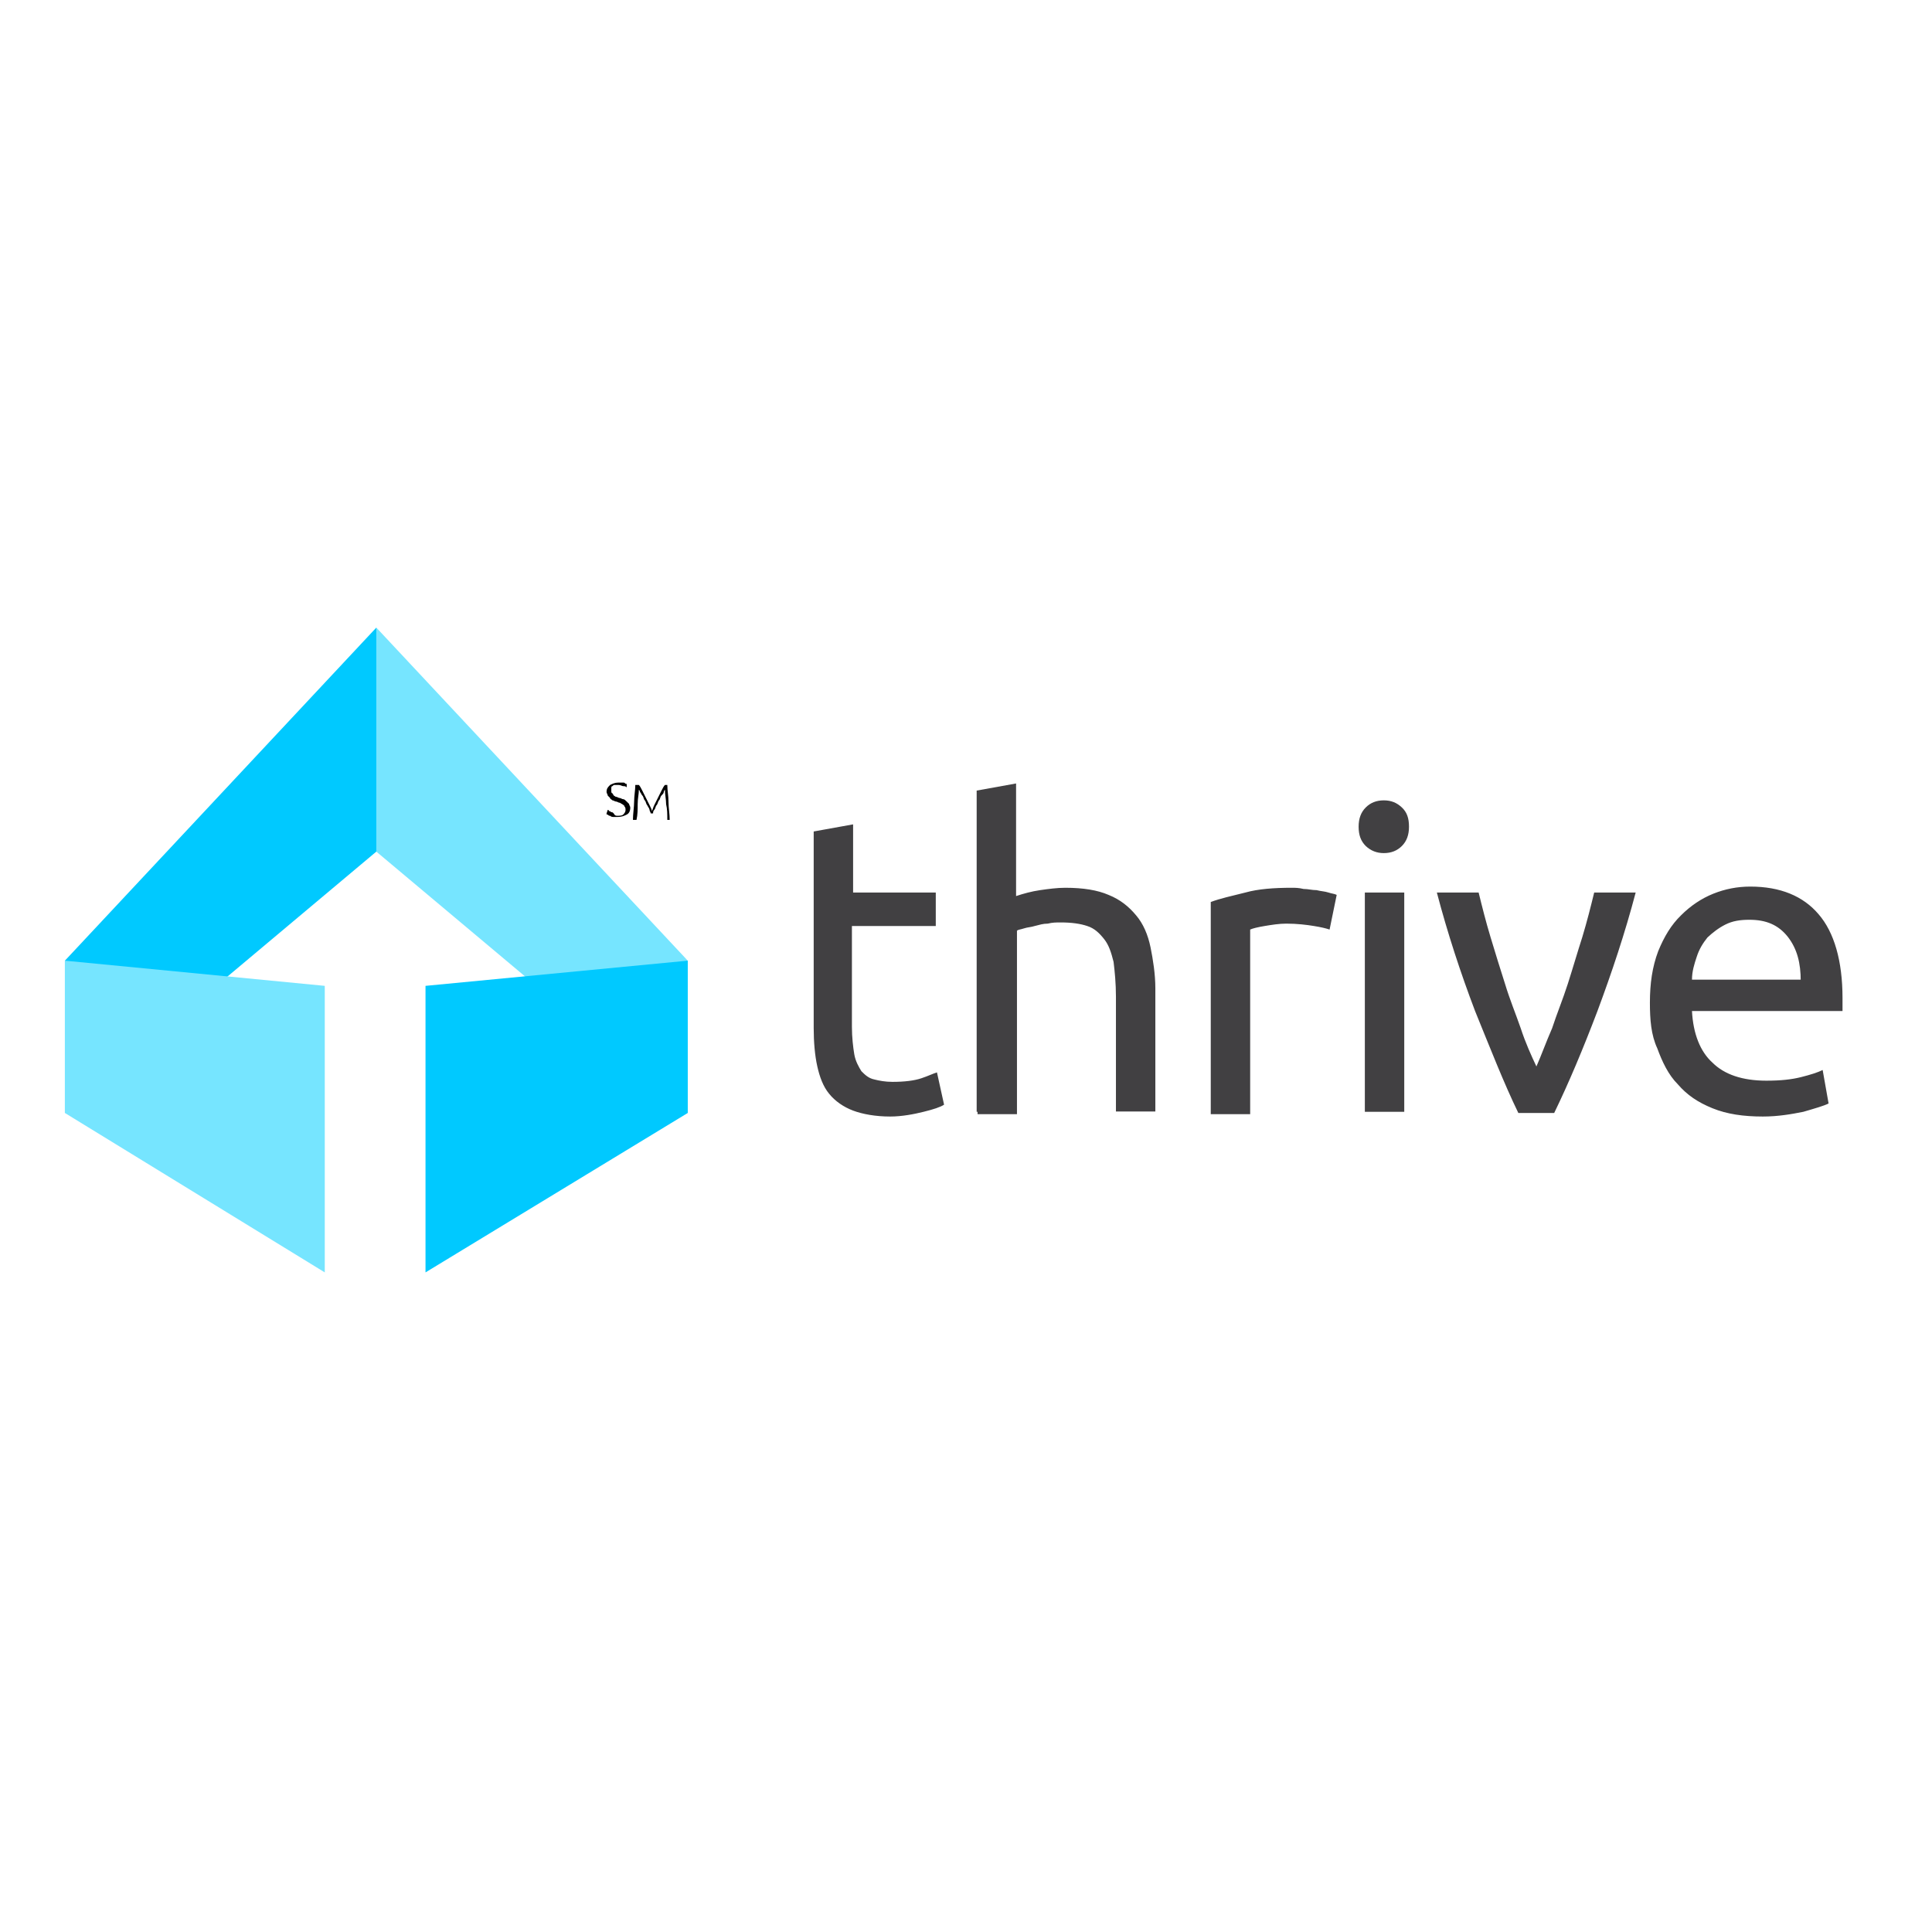
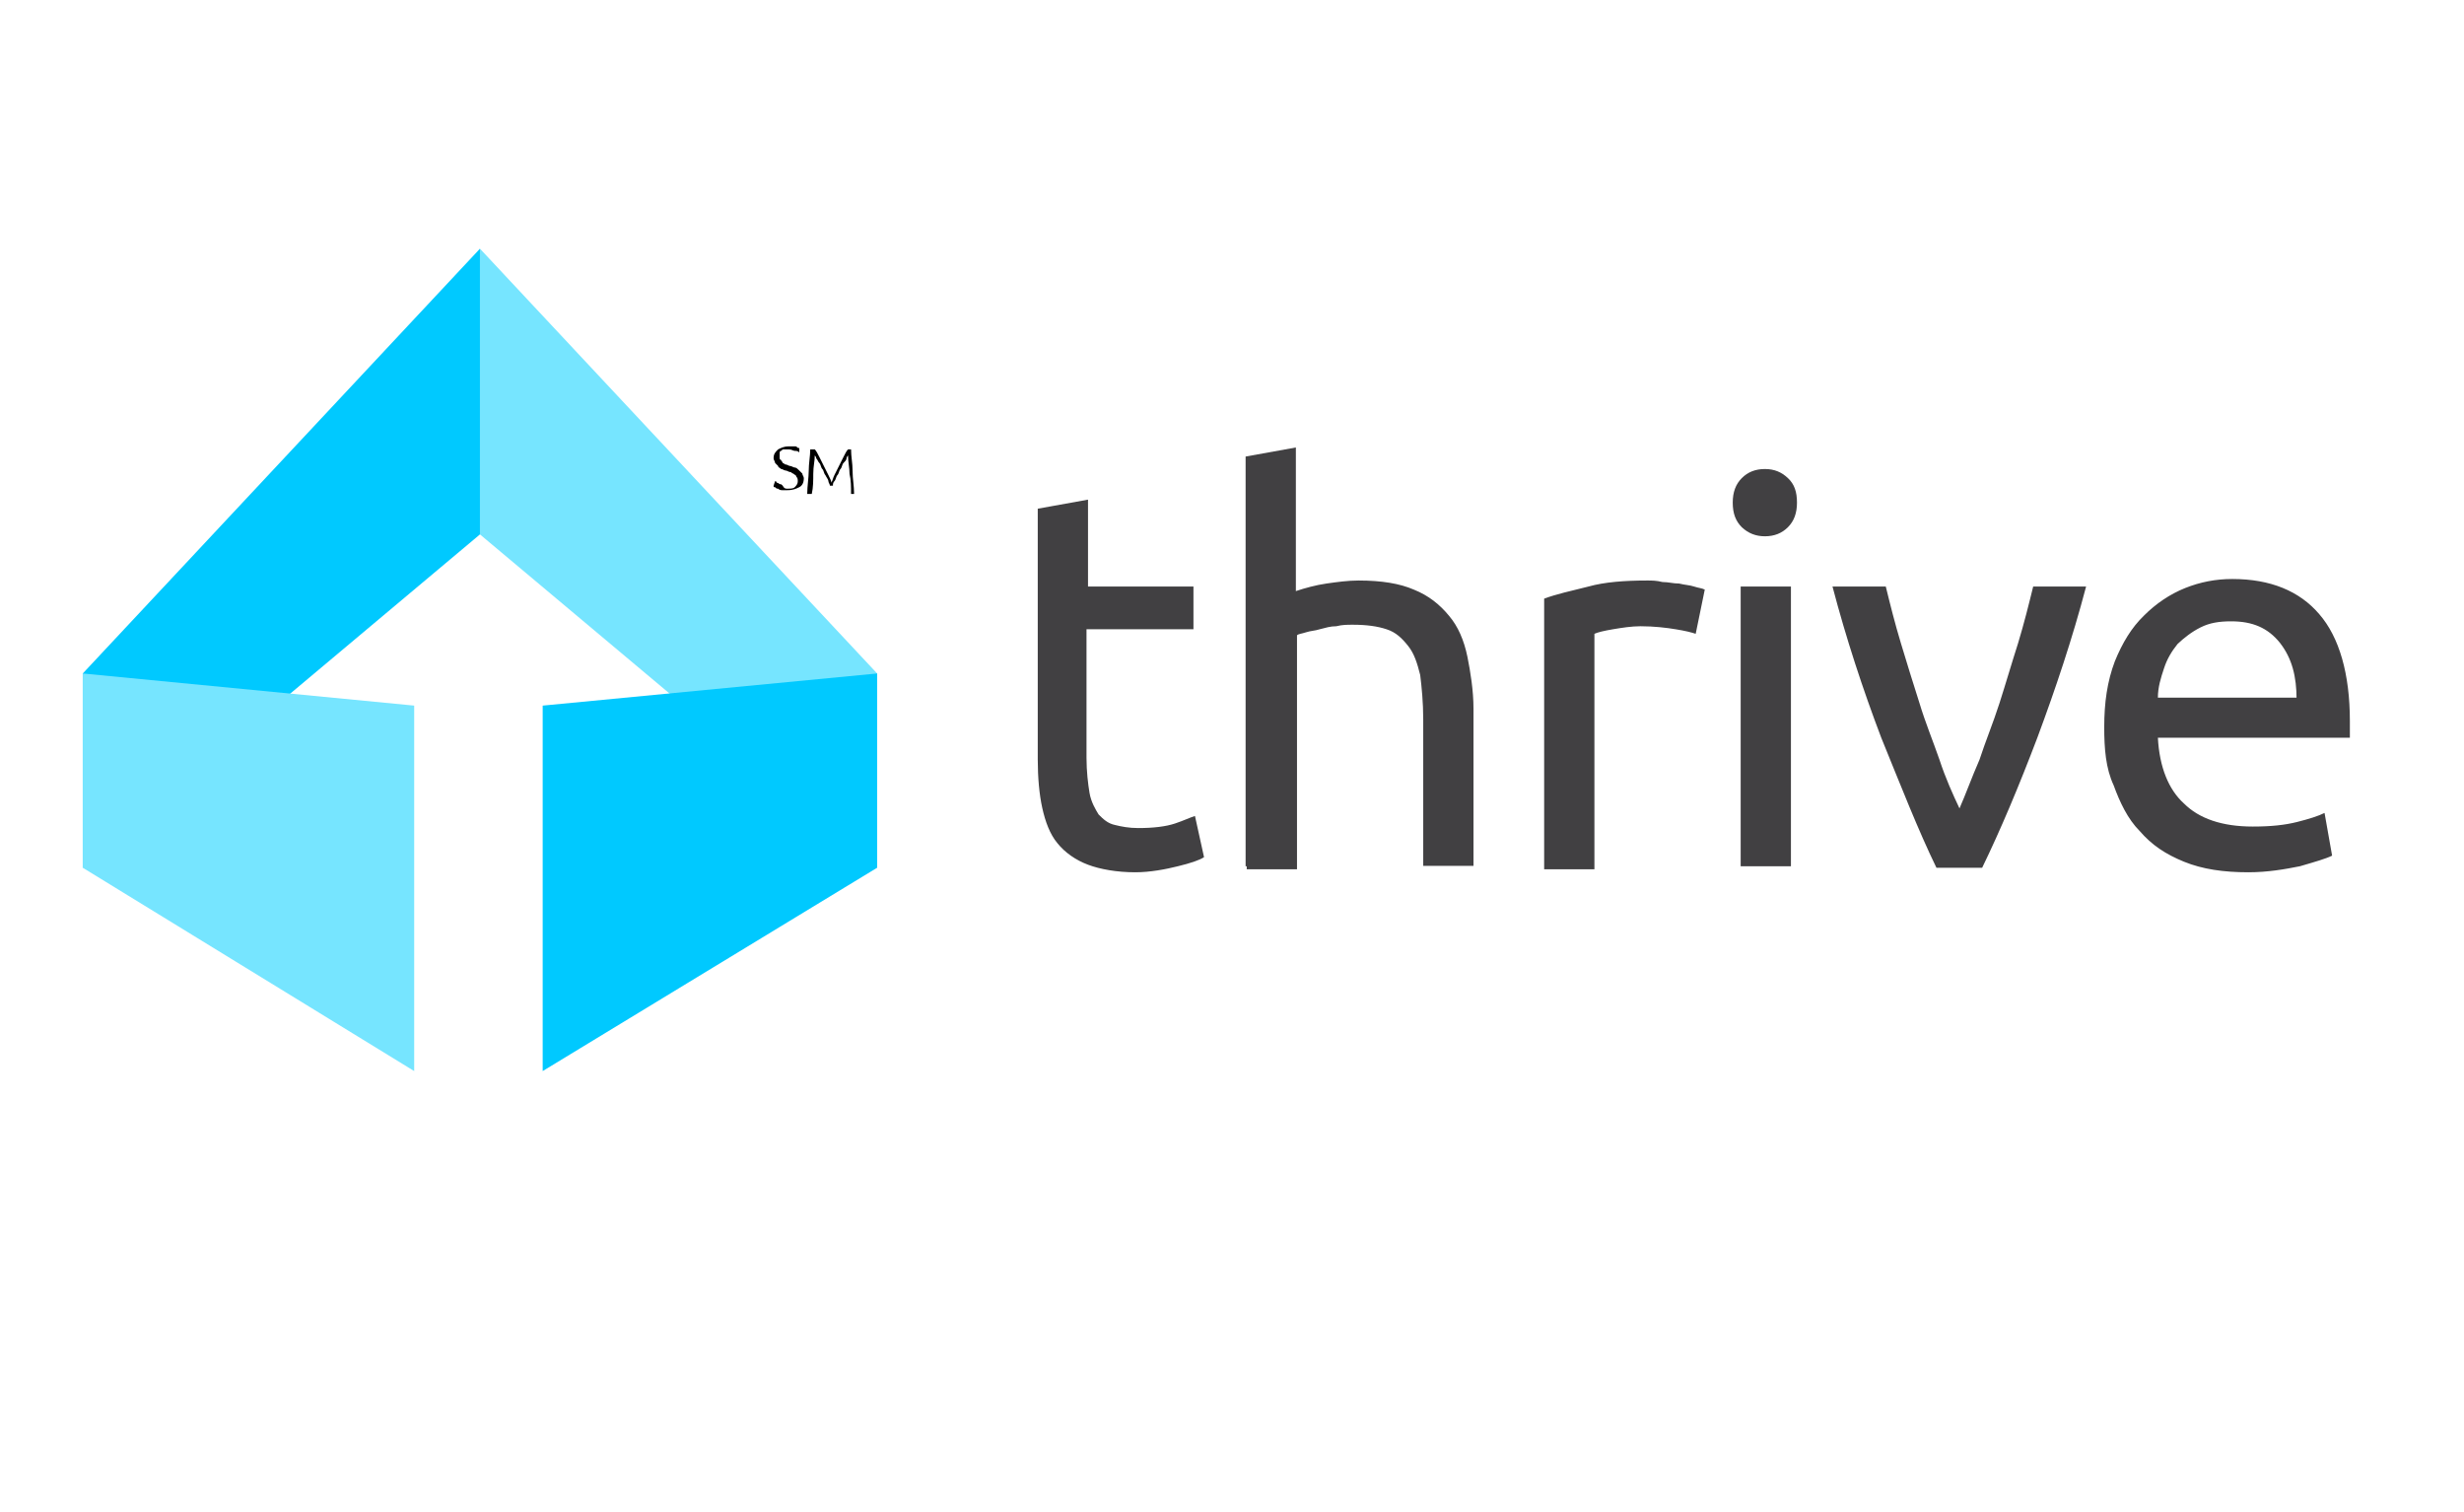
- <svg xmlns="http://www.w3.org/2000/svg" version="1.1" id="layer" x="0px" y="0px" viewBox="-153 -46 652 652" style="enable-background:new -153 -46 652 652;" xml:space="preserve">
+ <svg xmlns="http://www.w3.org/2000/svg" version="1.1" id="layer" x="0px" y="0px" viewBox="-153 100 652 400" style="enable-background:new -153 100 652 400;" xml:space="preserve">
  <style type="text/css">
	.st0{fill:#414042;}
	.st1{fill:#76E5FF;}
	.st2{fill:#00C9FF;}
</style>
  <path d="M55.3,229.3c0.8,0,1.6,0,2-0.4c0.4-0.4,0.8-0.8,0.8-1.6c0-0.4,0-0.8-0.4-1.2c0-0.4-0.4-0.4-0.8-0.8c-0.4,0-0.4-0.4-0.8-0.4  c-0.4,0-0.8-0.4-1.2-0.4c-0.4,0-0.8-0.4-1.2-0.4c-0.4-0.4-0.8-0.4-0.8-0.8c-0.4-0.4-0.4-0.4-0.8-0.8c0-0.4-0.4-0.8-0.4-1.2  c0-1.2,0.4-1.6,1.2-2.4c0.8-0.4,1.6-0.8,2.8-0.8c0.4,0,0.8,0,0.8,0c0.4,0,0.4,0,0.8,0c0.4,0,0.4,0,0.8,0.4c0.4,0,0.4,0,0.4,0.4  l0,0.8c-0.4-0.4-0.8-0.4-1.2-0.4c-0.4,0-0.8-0.4-1.6-0.4c-0.4,0-0.8,0-1.2,0c-0.4,0-0.4,0-0.8,0.4c-0.4,0-0.4,0.4-0.4,0.8  c0,0.4,0,0.4,0,0.8s0,0.8,0.4,0.8c0,0.4,0.4,0.4,0.4,0.8c0.4,0,0.4,0.4,0.8,0.4c0.4,0,0.8,0.4,1.2,0.4c0.4,0,0.8,0.4,1.2,0.4  c0.4,0,0.8,0.4,1.2,0.8c0.4,0.4,0.4,0.4,0.8,0.8c0,0.4,0.4,0.8,0.4,1.2c0,1.2-0.4,2-1.2,2.4c-0.8,0.4-1.6,0.8-3.2,0.8  c-0.4,0-0.8,0-1.2,0c-0.4,0-0.8,0-1.2-0.4c-0.4,0-0.4,0-0.8-0.4c-0.4,0-0.4,0-0.4-0.4l0.4-1.2c0,0,0.4,0,0.4,0.4c0,0,0.4,0,0.8,0.4  c0.4,0,0.4,0,0.8,0.4C54.5,229.3,54.9,229.3,55.3,229.3z" />
  <path d="M66.6,228.5c0-0.4-0.4-0.8-0.4-1.2c0-0.4-0.4-0.8-0.8-1.6c-0.4-0.4-0.4-1.2-0.8-1.6c-0.4-0.4-0.4-1.2-0.8-1.6  c-0.4-0.4-0.4-0.8-0.8-1.2c0-0.4-0.4-0.8-0.4-0.8c0,1.6-0.4,2.8-0.4,4.9c0,1.6,0,3.6-0.4,5.3h-1.2c0-2,0.4-4.4,0.4-6.1  c0-2,0.4-4,0.4-5.7h1.2c0.4,0.4,0.8,1.2,1.2,2s0.8,1.6,1.2,2.4s0.8,1.6,1.2,2.4c0.4,0.8,0.8,1.6,0.8,2c0.4-0.8,0.4-1.2,0.8-2  c0.4-0.8,0.8-1.6,1.2-2.4c0.4-0.8,0.8-1.6,1.2-2.4c0.4-0.8,0.8-1.6,1.2-2h0.8c0,2,0.4,3.6,0.4,5.7s0.4,4,0.4,6.1h-0.8  c0-2,0-3.6-0.4-5.3c0-1.6-0.4-3.2-0.4-4.9c0,0-0.4,0.4-0.4,0.8s-0.4,0.8-0.8,1.2c-0.4,0.4-0.4,1.2-0.8,1.6c-0.4,0.4-0.4,1.2-0.8,1.6  c-0.4,0.4-0.4,1.2-0.8,1.6c-0.4,0.4-0.4,0.8-0.4,1.2C67.4,228.5,66.6,228.5,66.6,228.5z" />
  <path class="st0" d="M134.5,255.2h28.3v11.3h-28.3v34c0,3.6,0.4,6.9,0.8,9.3c0.4,2.4,1.6,4.4,2.4,5.7c1.2,1.2,2.4,2.4,4.4,2.8  c1.6,0.4,3.6,0.8,6.1,0.8c4,0,7.3-0.4,9.7-1.2c2.4-0.8,4-1.6,5.3-2l2.4,10.9c-1.2,0.8-3.6,1.6-6.9,2.4c-3.2,0.8-7.3,1.6-11.3,1.6  c-4.9,0-9.3-0.8-12.5-2c-3.2-1.2-6.1-3.2-8.1-5.7c-2-2.4-3.2-5.7-4-9.3c-0.8-3.6-1.2-8.1-1.2-12.9v-66.3l13.3-2.4v23H134.5z   M176.6,329.2V220.8l13.3-2.4v38c2.4-0.8,5.3-1.6,8.1-2c2.8-0.4,5.7-0.8,8.5-0.8c6.1,0,10.9,0.8,14.6,2.4c4,1.6,6.9,4,9.3,6.9  c2.4,2.8,4,6.5,4.9,10.9c0.8,4,1.6,8.9,1.6,13.7v41.6h-13.3v-38.8c0-4.4-0.4-8.5-0.8-11.7c-0.8-3.2-1.6-5.7-3.2-7.7  c-1.6-2-3.2-3.6-5.7-4.4c-2.4-0.8-5.3-1.2-8.9-1.2c-1.6,0-2.8,0-4.4,0.4c-1.6,0-2.8,0.4-4.4,0.8c-1.2,0.4-2.4,0.4-3.6,0.8  c-1.2,0.4-2,0.4-2.4,0.8V330h-13.3V329.2z M282.9,253.6c1.2,0,2.4,0,4,0.4c1.6,0,2.8,0.4,4.4,0.4c1.6,0.4,2.8,0.4,4,0.8  c1.2,0.4,2,0.4,2.8,0.8l-2.4,11.7c-1.2-0.4-2.8-0.8-5.3-1.2c-2.4-0.4-5.7-0.8-9.3-0.8c-2.4,0-4.9,0.4-7.3,0.8  c-2.4,0.4-4,0.8-4.9,1.2V330h-13.3v-71.6c3.2-1.2,6.9-2,11.7-3.2C271.6,254,276.9,253.6,282.9,253.6z M314,241.9  c-2.4,0-4.4-0.8-6.1-2.4c-1.6-1.6-2.4-3.6-2.4-6.5c0-2.8,0.8-4.9,2.4-6.5c1.6-1.6,3.6-2.4,6.1-2.4s4.4,0.8,6.1,2.4s2.4,3.6,2.4,6.5  c0,2.8-0.8,4.9-2.4,6.5S316.5,241.9,314,241.9z M320.9,329.2h-13.3v-74h13.3V329.2z M399,255.2c-3.6,13.7-8.1,27.1-12.9,40  c-4.9,12.9-9.7,24.3-14.6,34.4h-12.1c-4.9-10.1-9.3-21.4-14.6-34.4c-4.9-12.9-9.3-26.3-12.9-40H346c1.2,4.9,2.4,9.7,4,15  c1.6,5.3,3.2,10.5,4.9,15.8c1.6,5.3,3.6,10.1,5.3,15c1.6,4.9,3.6,9.3,5.3,12.9c1.6-3.6,3.2-8.1,5.3-12.9c1.6-4.9,3.6-9.7,5.3-15  s3.2-10.5,4.9-15.8c1.6-5.3,2.8-10.1,4-15C384.8,255.2,399,255.2,399,255.2z M403.8,292.4c0-6.5,0.8-12.1,2.8-17.4  c2-4.9,4.4-8.9,7.7-12.1c3.2-3.2,6.9-5.7,10.9-7.3c4-1.6,8.1-2.4,12.5-2.4c10.1,0,17.8,3.2,23,9.3c5.3,6.1,8.1,15.8,8.1,28.3  c0,0.4,0,1.2,0,2s0,1.6,0,2.4H418c0.4,7.7,2.8,13.7,6.9,17.4c4,4,10.1,6.1,18.2,6.1c4.9,0,8.5-0.4,11.7-1.2c3.2-0.8,5.7-1.6,7.3-2.4  l2,11.3c-1.6,0.8-4.4,1.6-8.5,2.8c-4,0.8-8.5,1.6-13.7,1.6c-6.5,0-12.1-0.8-17-2.8c-4.9-2-8.5-4.4-11.7-8.1  c-3.2-3.2-5.3-7.7-6.9-12.1C404.2,303.3,403.8,298.1,403.8,292.4z M454.7,285.1c0-6.1-1.2-10.9-4.4-15c-3.2-4-7.3-5.7-12.9-5.7  c-3.2,0-5.7,0.4-8.1,1.6c-2.4,1.2-4.4,2.8-6.1,4.4c-1.6,2-2.8,4-3.6,6.5c-0.8,2.4-1.6,4.9-1.6,7.7h36.8V285.1z" />
  <polygon class="st1" points="79.1,329.6 79.1,278.2 -26,165.8 -26,241.4 " />
  <polygon class="st2" points="-131.1,329.6 -131.1,278.2 -26,165.8 -26,241.4 " />
  <polygon class="st1" points="-131.1,278.2 -131.1,329.6 -43.4,383.4 -43.4,286.7 " />
  <polygon class="st2" points="79.1,278.2 79.1,329.6 -9.4,383.4 -9.4,286.7 " />
</svg>
